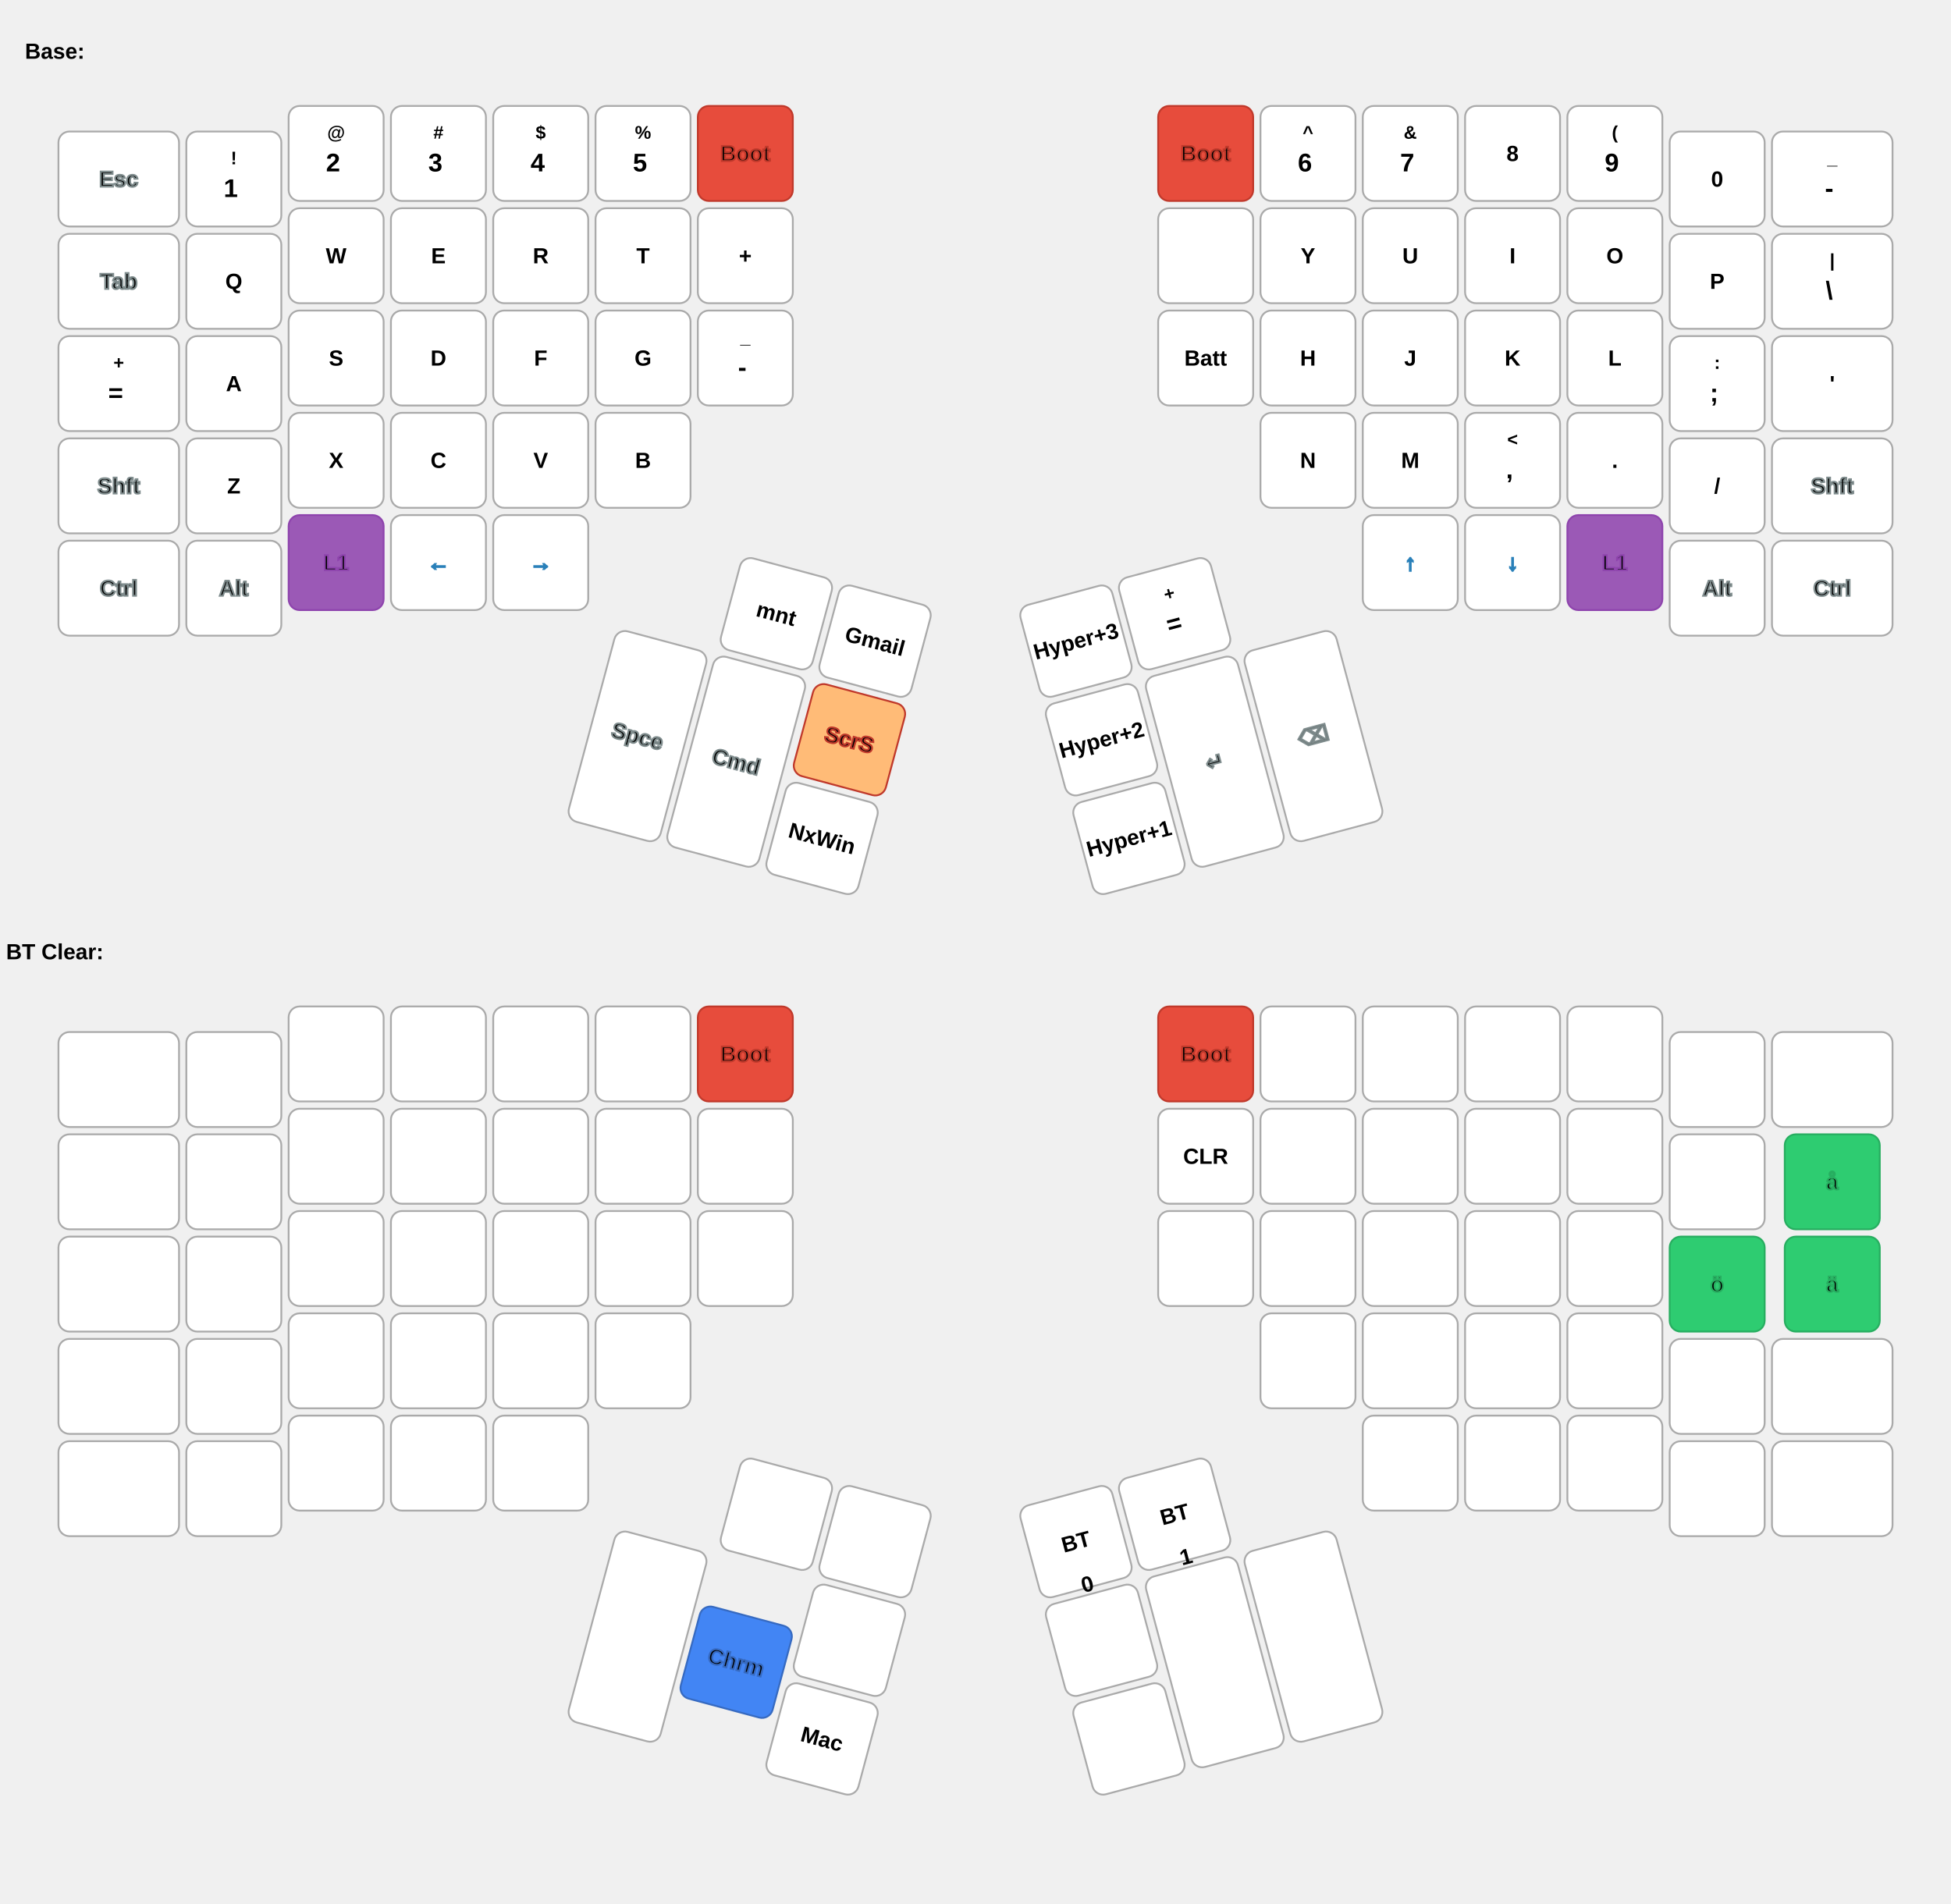
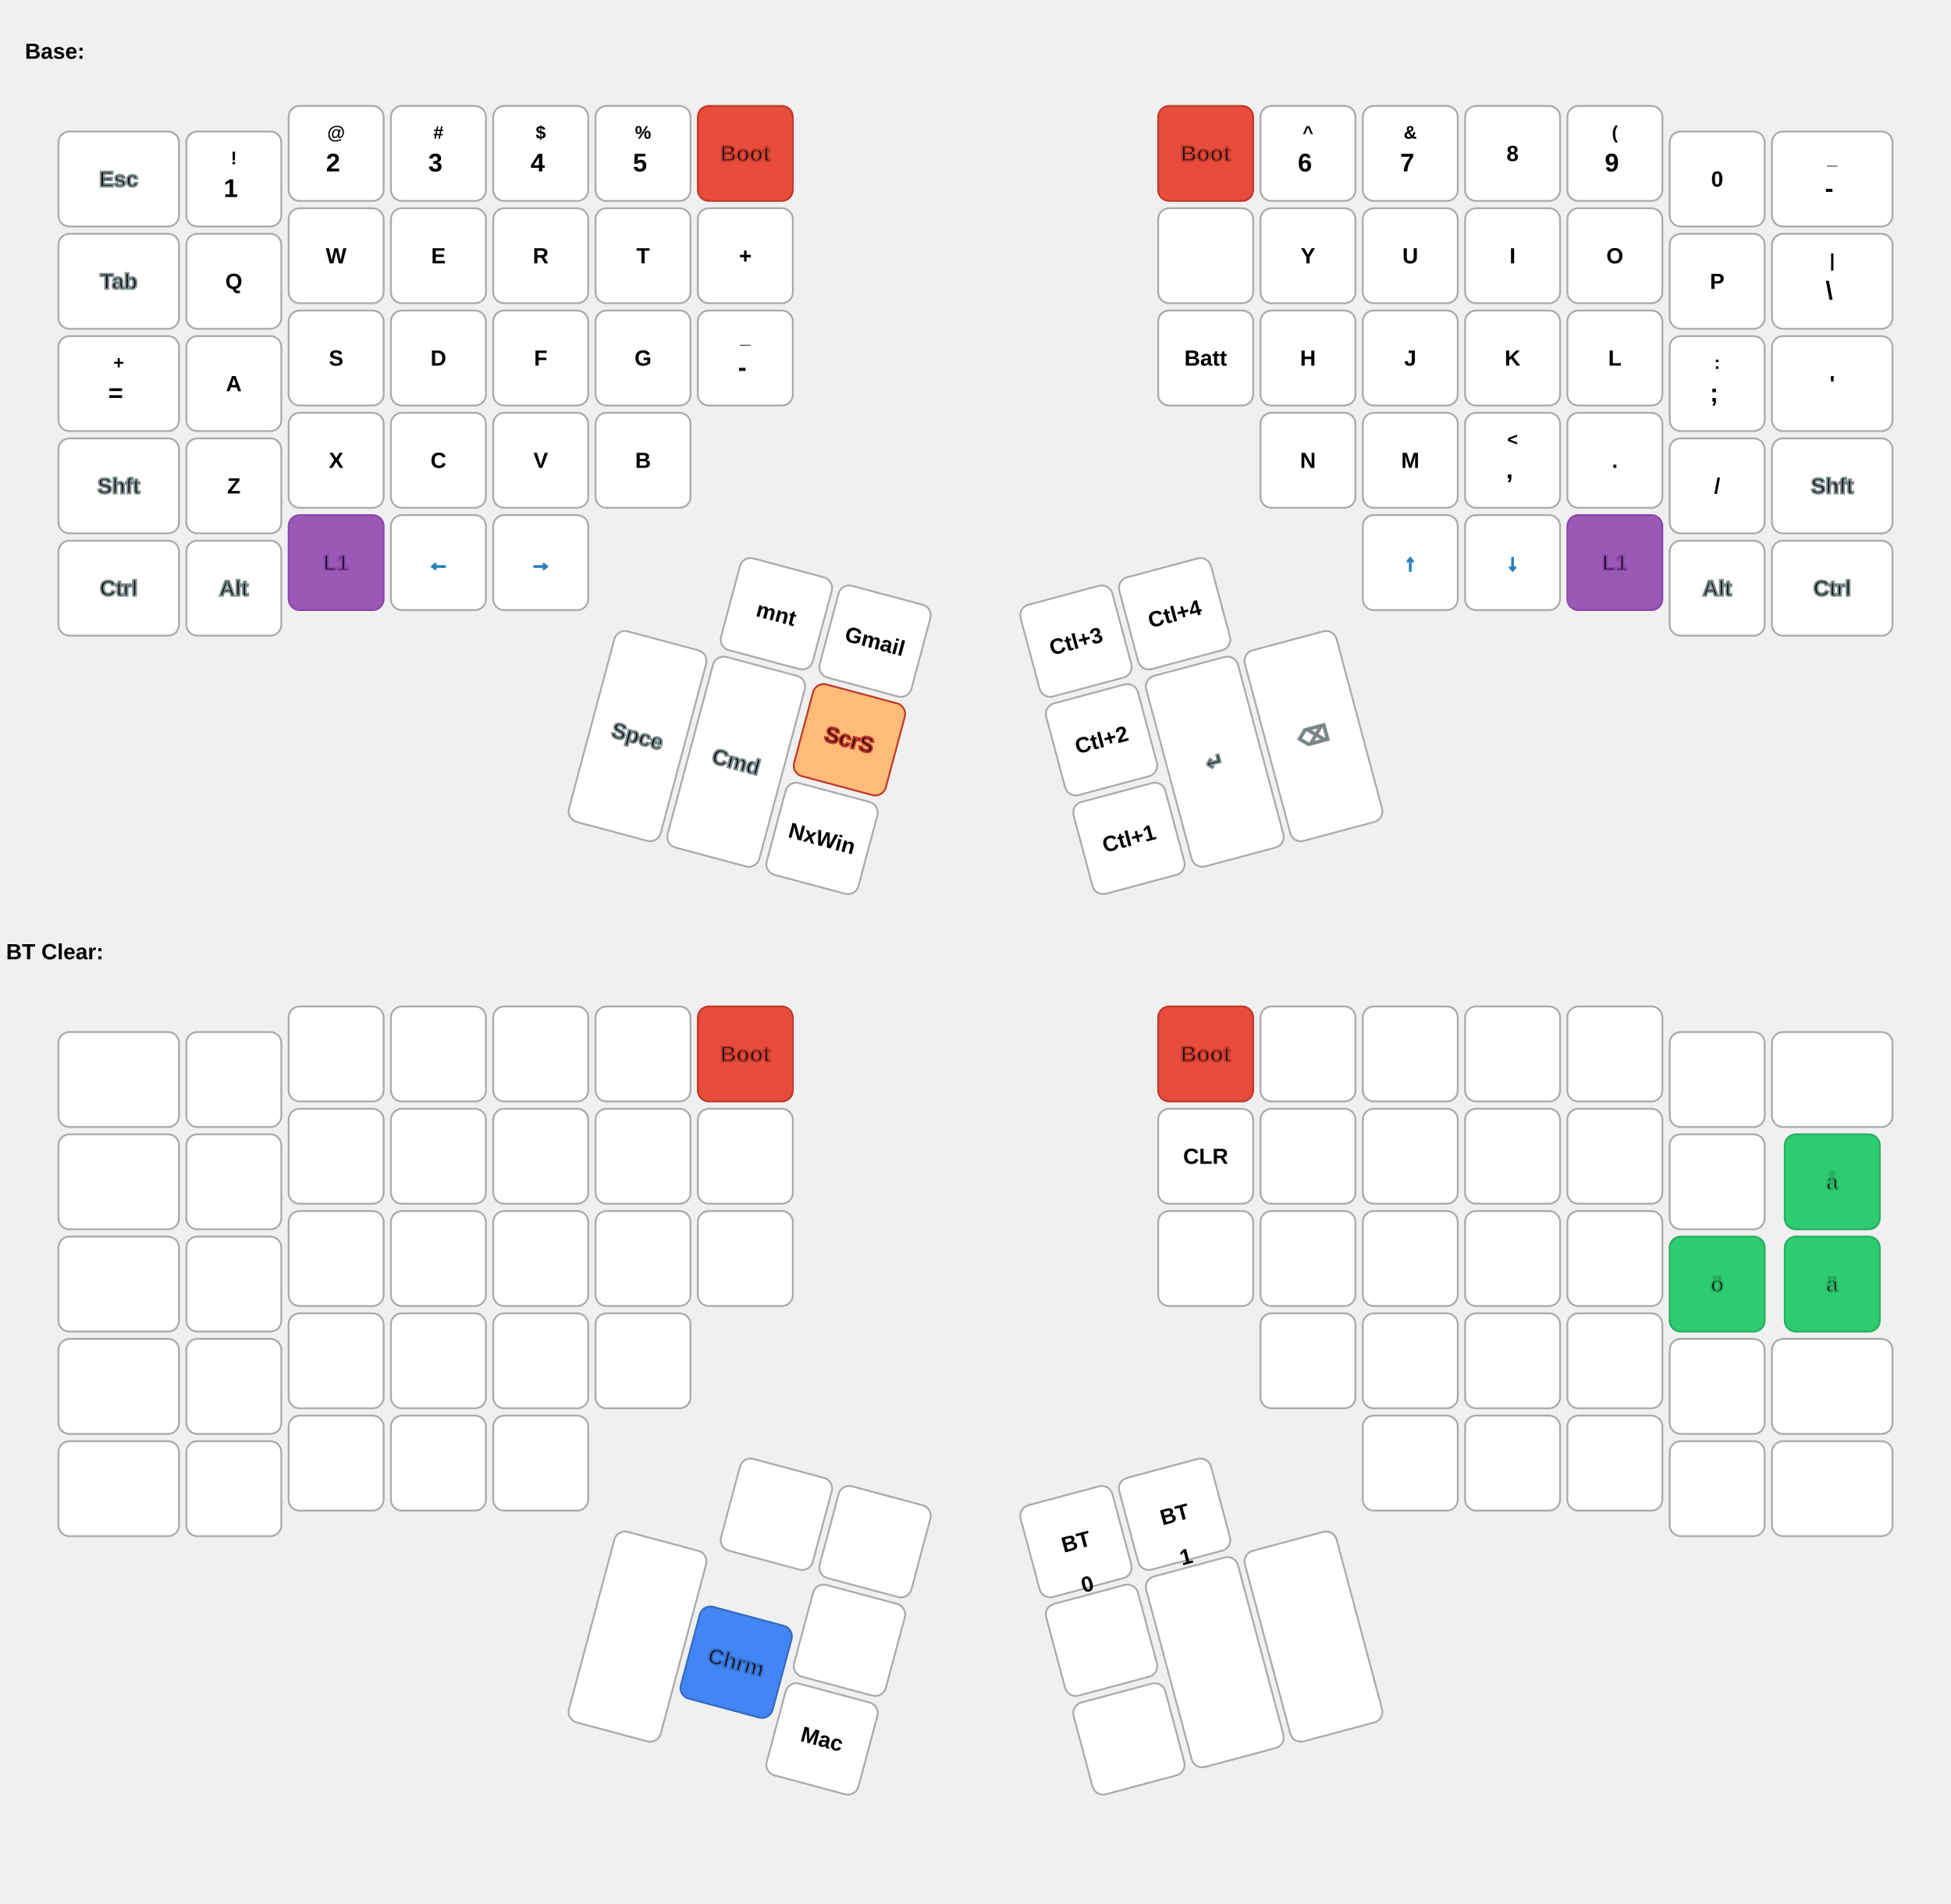
<svg xmlns="http://www.w3.org/2000/svg" width="1068" height="1042" viewBox="0 0 1068 1042" class="keymap">
  <style>/* Base key style */
.key {
  fill: #ffffff;
  stroke: #aaaaaa;
  stroke-width: 1;
}

/* Layer title styling */
.layer-label {
  font-weight: bold;
  font-size: 18px;
  fill: #333333;
  font-family: 'Arial', sans-serif;
}

/* Text styling */
text {
  font-family: 'Arial', sans-serif;
  fill: #000000;
  text-anchor: middle;
  dominant-baseline: central;
  font-weight: 700;
  stroke: none;
} 
/* App shortcuts */
.WhatsApp-key {
  fill: #25D366 !important;
  stroke: #1EA952 !important;
}

.WhatsApp-key rect, rect.WhatsApp-key {
  fill: #25D366 !important;
  stroke: #1EA952 !important;
}

.Spotify-key {
  fill: #1DB954 !important;
  stroke: #169D45 !important;
}

.Spotify-key rect, rect.Spotify-key {
  fill: #1DB954 !important;
  stroke: #169D45 !important;
}

.Chrome-key {
  fill: #4285F4 !important;
  stroke: #366AC1 !important;
}

.Chrome-key rect, rect.Chrome-key {
  fill: #4285F4 !important;
  stroke: #366AC1 !important;
}

.Cursor-key {
  fill: #9B59B6 !important;
  stroke: #8E44AD !important;
}

.Cursor-key rect, rect.Cursor-key {
  fill: #9B59B6 !important;
  stroke: #8E44AD !important;
}

.GitHub-key {
  fill: #1DB954 !important;
  stroke: #169D45 !important;
}

.GitHub-key rect, rect.GitHub-key {
  fill: #1DB954 !important;
  stroke: #169D45 !important;
}

.topLeft-key {
  fill: #33cc33 !important;
  stroke: #1EA952 !important;
}

.topLeft-key rect, rect.topLeft-key {
  fill: #33cc33 !important;
  stroke: #1EA952 !important;
}

.LeftScr-key {
  fill: #E67E22 !important;
  stroke: #D35400 !important;
}

.LeftScr-key rect, rect.LeftScr-key {
  fill: #E67E22 !important;
  stroke: #D35400 !important;
}

.RightScr-key {
  fill: #F39C12 !important;
  stroke: #E67E22 !important;
}

.RightScr-key rect, rect.RightScr-key {
  fill: #F39C12 !important;
  stroke: #E67E22 !important;
}

/* Currency symbols */
.euro-key {
  fill: #2980B9 !important;
  stroke: #2471A3 !important;
}

.euro-key rect, rect.euro-key {
  fill: #2980B9 !important;
  stroke: #2471A3 !important;
}

.pound-key {
  fill: #3498DB !important;
  stroke: #2980B9 !important;
}

.pound-key rect, rect.pound-key {
  fill: #3498DB !important;
  stroke: #2980B9 !important;
}

/* System keys */
.BOOT-key {
  fill: #E74C3C !important;
  stroke: #C0392B !important;
}

.BOOT-key rect, rect.BOOT-key {
  fill: #E74C3C !important;
  stroke: #C0392B !important;
}

.Fn1-key {
  fill: #9B59B6 !important;
  stroke: #8E44AD !important;
}

.Fn1-key rect, rect.Fn1-key {
  fill: #9B59B6 !important;
  stroke: #8E44AD !important;
}

.Fn2-key {
  fill: #8E44AD !important;
  stroke: #7D3C98 !important;
}

.Fn2-key rect, rect.Fn2-key {
  fill: #8E44AD !important;
  stroke: #7D3C98 !important;
}

/* Special characters */
.Email-key {
  fill: #16A085 !important;
  stroke: #0E6655 !important;
}

.Email-key rect, rect.Email-key {
  fill: #16A085 !important;
  stroke: #0E6655 !important;
}

.o-umlaut-key {
  fill: #2ECC71 !important;
  stroke: #27AE60 !important;
}

.o-umlaut-key rect, rect.o-umlaut-key {
  fill: #2ECC71 !important;
  stroke: #27AE60 !important;
}

.a-ring-key {
  fill: #2ECC71 !important;
  stroke: #27AE60 !important;
}

.a-ring-key rect, rect.a-ring-key {
  fill: #2ECC71 !important;
  stroke: #27AE60 !important;
}

.a-umlaut-key {
  fill: #2ECC71 !important;
  stroke: #27AE60 !important;
}

.a-umlaut-key rect, rect.a-umlaut-key {
  fill: #2ECC71 !important;
  stroke: #27AE60 !important;
}

/* Navigation keys */
.arrow-key {
  fill: #3498DB !important;
  stroke: #2980B9 !important;
}

.arrow-key rect, rect.arrow-key {
  fill: #3498DB !important;
  stroke: #2980B9 !important;
}

/* Screenshot */
.Screenshot-key {
  fill: #ffbb77 !important;
  stroke: #C0392B !important;
}

.Screenshot-key rect, rect.Screenshot-key {
  fill: #ffbb77 !important;
  stroke: #C0392B !important;
}

/* Modifiers */
.mod-key {
  fill: #95A5A6 !important;
  stroke: #7F8C8D !important;
}

.mod-key rect, rect.mod-key {
  fill: #95A5A6 !important;
  stroke: #7F8C8D !important;
}

/* Font adjustments to make text more solid */
text, tspan {
  font-family: 'Arial', sans-serif !important;
  font-weight: 700 !important;
  fill: #000000 !important;
  stroke: none !important;
  text-rendering: geometricPrecision !important;
}

/* Ensure all key text is black and bold */
.key text, .key tspan {
  fill: #000000 !important;
  font-weight: 700 !important;
}

/* Make text on colored keys more readable */
.WhatsApp-key text, .WhatsApp-key tspan,
.Spotify-key text, .Spotify-key tspan,
.Chrome-key text, .Chrome-key tspan,
.Cursor-key text, .Cursor-key tspan,
.GitHub-key text, .GitHub-key tspan,
.topLeft-key text, .topLeft-key tspan,
.LeftScr-key text, .LeftScr-key tspan,
.RightScr-key text, .RightScr-key tspan,
.euro-key text, .euro-key tspan,
.pound-key text, .pound-key tspan,
.BOOT-key text, .BOOT-key tspan,
.Fn1-key text, .Fn1-key tspan,
.Fn2-key text, .Fn2-key tspan,
.Email-key text, .Email-key tspan,
.o-umlaut-key text, .o-umlaut-key tspan,
.a-ring-key text, .a-ring-key tspan,
.arrow-key text, .arrow-key tspan,
.Screenshot-key text, .Screenshot-key tspan,
.mod-key text, .mod-key tspan {
  fill: #000000 !important;
  font-weight: 700 !important;
}

/* Shifted symbols styling */
.shifted {
  fill: #555555 !important;
  font-weight: 700 !important;
  font-size: 10px !important;
}

/* Position the shifted symbols above the main key label */
.key text.shifted {
  dominant-baseline: hanging !important;
}

/* Add CSS for dual-labeled keys */
.dual-label {
  position: relative;
  display: block;
}

.primary-label {
  font-size: 14px;
  font-weight: 700;
  text-anchor: middle;
  dominant-baseline: central;
  fill: #000000;
}

.shifted-label {
  font-size: 10px;
  font-weight: 700;
  text-anchor: middle;
  dominant-baseline: hanging;
  fill: #444444;
} </style>
  <g transform="translate(30, 0)" class="layer-Base">
    <text x="0" y="28" class="label" id="Base">Base:</text>
    <g transform="translate(0, 56)">
      <g transform="translate(35, 42)" class="key keypos-0">
        <rect rx="6" ry="6" x="-33" y="-26" width="66" height="52" class="key" />
        <text x="0" y="0" class="key tap">
          <tspan class="mod-key">Esc</tspan>
        </text>
      </g>
      <g transform="translate(98, 42)" class="key keypos-1">
        <rect rx="6" ry="6" x="-26" y="-26" width="52" height="52" class="key" />
        <text x="0" y="0" class="key tap">
          <tspan class="primary-label" y="5">1</tspan>
          <tspan class="shifted-label" x="0" y="-15">!</tspan>
        </text>
      </g>
      <g transform="translate(154, 28)" class="key keypos-2">
        <rect rx="6" ry="6" x="-26" y="-26" width="52" height="52" class="key" />
        <text x="0" y="0" class="key tap">
          <tspan class="primary-label" y="5">2</tspan>
          <tspan class="shifted-label" x="0" y="-15">@</tspan>
        </text>
      </g>
      <g transform="translate(210, 28)" class="key keypos-3">
        <rect rx="6" ry="6" x="-26" y="-26" width="52" height="52" class="key" />
        <text x="0" y="0" class="key tap">
          <tspan class="primary-label" y="5">3</tspan>
          <tspan class="shifted-label" x="0" y="-15">#</tspan>
        </text>
      </g>
      <g transform="translate(266, 28)" class="key keypos-4">
        <rect rx="6" ry="6" x="-26" y="-26" width="52" height="52" class="key" />
        <text x="0" y="0" class="key tap">
          <tspan class="primary-label" y="5">4</tspan>
          <tspan class="shifted-label" x="0" y="-15">$</tspan>
        </text>
      </g>
      <g transform="translate(322, 28)" class="key keypos-5">
        <rect rx="6" ry="6" x="-26" y="-26" width="52" height="52" class="key" />
        <text x="0" y="0" class="key tap">
          <tspan class="primary-label" y="5">5</tspan>
          <tspan class="shifted-label" x="0" y="-15">%</tspan>
        </text>
      </g>
      <g transform="translate(378, 28)" class="key keypos-6">
        <rect class="BOOT-key" x="-26" y="-26" width="52" height="52" rx="6" ry="6" />
        <text x="0" y="0" class="key tap">
          <tspan class="BOOT-key">Boot</tspan>
        </text>
      </g>
      <g transform="translate(630, 28)" class="key keypos-7">
        <rect class="BOOT-key" x="-26" y="-26" width="52" height="52" rx="6" ry="6" />
        <text x="0" y="0" class="key tap">
          <tspan class="BOOT-key">Boot</tspan>
        </text>
      </g>
      <g transform="translate(686, 28)" class="key keypos-8">
        <rect rx="6" ry="6" x="-26" y="-26" width="52" height="52" class="key" />
        <text x="0" y="0" class="key tap">
          <tspan class="primary-label" y="5">6</tspan>
          <tspan class="shifted-label" x="0" y="-15">^</tspan>
        </text>
      </g>
      <g transform="translate(742, 28)" class="key keypos-9">
        <rect rx="6" ry="6" x="-26" y="-26" width="52" height="52" class="key" />
        <text x="0" y="0" class="key tap">
          <tspan class="primary-label" y="5">7</tspan>
          <tspan class="shifted-label" x="0" y="-15">&amp;</tspan>
        </text>
      </g>
      <g transform="translate(798, 28)" class="key keypos-10">
        <rect rx="6" ry="6" x="-26" y="-26" width="52" height="52" class="key" />
        <text x="0" y="0" class="key tap">8</text>
      </g>
      <g transform="translate(854, 28)" class="key keypos-11">
        <rect rx="6" ry="6" x="-26" y="-26" width="52" height="52" class="key" />
        <text x="0" y="0" class="key tap">
          <tspan class="primary-label" y="5">9</tspan>
          <tspan class="shifted-label" x="0" y="-15">(</tspan>
        </text>
      </g>
      <g transform="translate(910, 42)" class="key keypos-12">
        <rect rx="6" ry="6" x="-26" y="-26" width="52" height="52" class="key" />
        <text x="0" y="0" class="key tap">0</text>
      </g>
      <g transform="translate(973, 42)" class="key keypos-13">
        <rect rx="6" ry="6" x="-33" y="-26" width="66" height="52" class="key" />
        <text x="0" y="0" class="key tap">
          <tspan class="primary-label" y="5">-</tspan>
          <tspan class="shifted-label" x="0" y="-15">_</tspan>
        </text>
      </g>
      <g transform="translate(35, 98)" class="key keypos-14">
        <rect rx="6" ry="6" x="-33" y="-26" width="66" height="52" class="key" />
        <text x="0" y="0" class="key tap">
          <tspan class="mod-key">Tab</tspan>
        </text>
      </g>
      <g transform="translate(98, 98)" class="key keypos-15">
        <rect rx="6" ry="6" x="-26" y="-26" width="52" height="52" class="key" />
        <text x="0" y="0" class="key tap">Q</text>
      </g>
      <g transform="translate(154, 84)" class="key keypos-16">
        <rect rx="6" ry="6" x="-26" y="-26" width="52" height="52" class="key" />
        <text x="0" y="0" class="key tap">W</text>
      </g>
      <g transform="translate(210, 84)" class="key keypos-17">
        <rect rx="6" ry="6" x="-26" y="-26" width="52" height="52" class="key" />
        <text x="0" y="0" class="key tap">E</text>
      </g>
      <g transform="translate(266, 84)" class="key keypos-18">
        <rect rx="6" ry="6" x="-26" y="-26" width="52" height="52" class="key" />
        <text x="0" y="0" class="key tap">R</text>
      </g>
      <g transform="translate(322, 84)" class="key keypos-19">
        <rect rx="6" ry="6" x="-26" y="-26" width="52" height="52" class="key" />
        <text x="0" y="0" class="key tap">T</text>
      </g>
      <g transform="translate(378, 84)" class="key keypos-20">
        <rect rx="6" ry="6" x="-26" y="-26" width="52" height="52" class="key" />
        <text x="0" y="0" class="key tap">+</text>
      </g>
      <g transform="translate(630, 84)" class="key keypos-21">
        <rect rx="6" ry="6" x="-26" y="-26" width="52" height="52" class="key" />
      </g>
      <g transform="translate(686, 84)" class="key keypos-22">
        <rect rx="6" ry="6" x="-26" y="-26" width="52" height="52" class="key" />
        <text x="0" y="0" class="key tap">Y</text>
      </g>
      <g transform="translate(742, 84)" class="key keypos-23">
        <rect rx="6" ry="6" x="-26" y="-26" width="52" height="52" class="key" />
        <text x="0" y="0" class="key tap">U</text>
      </g>
      <g transform="translate(798, 84)" class="key keypos-24">
        <rect rx="6" ry="6" x="-26" y="-26" width="52" height="52" class="key" />
        <text x="0" y="0" class="key tap">I</text>
      </g>
      <g transform="translate(854, 84)" class="key keypos-25">
        <rect rx="6" ry="6" x="-26" y="-26" width="52" height="52" class="key" />
        <text x="0" y="0" class="key tap">O</text>
      </g>
      <g transform="translate(910, 98)" class="key keypos-26">
        <rect rx="6" ry="6" x="-26" y="-26" width="52" height="52" class="key" />
        <text x="0" y="0" class="key tap">P</text>
      </g>
      <g transform="translate(973, 98)" class="key keypos-27">
        <rect rx="6" ry="6" x="-33" y="-26" width="66" height="52" class="key" />
        <text x="0" y="0" class="key tap">
          <tspan class="primary-label" y="5">\</tspan>
          <tspan class="shifted-label" x="0" y="-15">|</tspan>
        </text>
      </g>
      <g transform="translate(35, 154)" class="key keypos-28">
        <rect rx="6" ry="6" x="-33" y="-26" width="66" height="52" class="key" />
        <text x="0" y="0" class="key tap">
          <tspan class="primary-label" y="5">=</tspan>
          <tspan class="shifted-label" x="0" y="-15">+</tspan>
        </text>
      </g>
      <g transform="translate(98, 154)" class="key keypos-29">
        <rect rx="6" ry="6" x="-26" y="-26" width="52" height="52" class="key" />
        <text x="0" y="0" class="key tap">A</text>
      </g>
      <g transform="translate(154, 140)" class="key keypos-30">
        <rect rx="6" ry="6" x="-26" y="-26" width="52" height="52" class="key" />
        <text x="0" y="0" class="key tap">S</text>
      </g>
      <g transform="translate(210, 140)" class="key keypos-31">
        <rect rx="6" ry="6" x="-26" y="-26" width="52" height="52" class="key" />
        <text x="0" y="0" class="key tap">D</text>
      </g>
      <g transform="translate(266, 140)" class="key keypos-32">
        <rect rx="6" ry="6" x="-26" y="-26" width="52" height="52" class="key" />
        <text x="0" y="0" class="key tap">F</text>
      </g>
      <g transform="translate(322, 140)" class="key keypos-33">
        <rect rx="6" ry="6" x="-26" y="-26" width="52" height="52" class="key" />
        <text x="0" y="0" class="key tap">G</text>
      </g>
      <g transform="translate(378, 140)" class="key keypos-34">
        <rect rx="6" ry="6" x="-26" y="-26" width="52" height="52" class="key" />
        <text x="0" y="0" class="key tap">
          <tspan class="primary-label" y="5">-</tspan>
          <tspan class="shifted-label" x="0" y="-15">_</tspan>
        </text>
      </g>
      <g transform="translate(395, 280) rotate(15.0)" class="key keypos-35">
        <rect rx="6" ry="6" x="-26" y="-26" width="52" height="52" class="key" />
        <text x="0" y="0" class="key tap">mnt</text>
      </g>
      <g transform="translate(449, 295) rotate(15.0)" class="key keypos-36">
        <rect rx="6" ry="6" x="-26" y="-26" width="52" height="52" class="key" />
        <text x="0" y="0" class="key tap">Gmail</text>
      </g>
      <g transform="translate(559, 295) rotate(-15.0)" class="key keypos-37">
        <rect rx="6" ry="6" x="-26" y="-26" width="52" height="52" class="key" />
-         <text x="0" y="0" class="key tap">Hyper+3</text>
+         <text x="0" y="0" class="key tap">Ctl+3</text>
      </g>
      <g transform="translate(613, 280) rotate(-15.0)" class="key keypos-38">
        <rect rx="6" ry="6" x="-26" y="-26" width="52" height="52" class="key" />
-         <text x="0" y="0" class="key tap">
-           <tspan class="primary-label" y="5">=</tspan>
-           <tspan class="shifted-label" x="0" y="-15">+</tspan>
-         </text>
+         <text x="0" y="0" class="key tap">Ctl+4</text>
      </g>
      <g transform="translate(630, 140)" class="key keypos-39">
        <rect rx="6" ry="6" x="-26" y="-26" width="52" height="52" class="key" />
        <text x="0" y="0" class="key tap">Batt</text>
      </g>
      <g transform="translate(686, 140)" class="key keypos-40">
        <rect rx="6" ry="6" x="-26" y="-26" width="52" height="52" class="key" />
        <text x="0" y="0" class="key tap">H</text>
      </g>
      <g transform="translate(742, 140)" class="key keypos-41">
        <rect rx="6" ry="6" x="-26" y="-26" width="52" height="52" class="key" />
        <text x="0" y="0" class="key tap">J</text>
      </g>
      <g transform="translate(798, 140)" class="key keypos-42">
        <rect rx="6" ry="6" x="-26" y="-26" width="52" height="52" class="key" />
        <text x="0" y="0" class="key tap">K</text>
      </g>
      <g transform="translate(854, 140)" class="key keypos-43">
        <rect rx="6" ry="6" x="-26" y="-26" width="52" height="52" class="key" />
        <text x="0" y="0" class="key tap">L</text>
      </g>
      <g transform="translate(910, 154)" class="key keypos-44">
        <rect rx="6" ry="6" x="-26" y="-26" width="52" height="52" class="key" />
        <text x="0" y="0" class="key tap">
          <tspan class="primary-label" y="5">;</tspan>
          <tspan class="shifted-label" x="0" y="-15">:</tspan>
        </text>
      </g>
      <g transform="translate(973, 154)" class="key keypos-45">
        <rect rx="6" ry="6" x="-33" y="-26" width="66" height="52" class="key" />
        <text x="0" y="0" class="key tap">'</text>
      </g>
      <g transform="translate(35, 210)" class="key keypos-46">
        <rect rx="6" ry="6" x="-33" y="-26" width="66" height="52" class="key" />
        <text x="0" y="0" class="key tap">
          <tspan class="mod-key">Shft</tspan>
        </text>
      </g>
      <g transform="translate(98, 210)" class="key keypos-47">
        <rect rx="6" ry="6" x="-26" y="-26" width="52" height="52" class="key" />
        <text x="0" y="0" class="key tap">Z</text>
      </g>
      <g transform="translate(154, 196)" class="key keypos-48">
        <rect rx="6" ry="6" x="-26" y="-26" width="52" height="52" class="key" />
        <text x="0" y="0" class="key tap">X</text>
      </g>
      <g transform="translate(210, 196)" class="key keypos-49">
        <rect rx="6" ry="6" x="-26" y="-26" width="52" height="52" class="key" />
        <text x="0" y="0" class="key tap">C</text>
      </g>
      <g transform="translate(266, 196)" class="key keypos-50">
        <rect rx="6" ry="6" x="-26" y="-26" width="52" height="52" class="key" />
        <text x="0" y="0" class="key tap">V</text>
      </g>
      <g transform="translate(322, 196)" class="key keypos-51">
        <rect rx="6" ry="6" x="-26" y="-26" width="52" height="52" class="key" />
        <text x="0" y="0" class="key tap">B</text>
      </g>
      <g transform="translate(435, 349) rotate(15.0)" class="key keypos-52">
        <rect class="Screenshot-key" x="-26" y="-26" width="52" height="52" rx="6" ry="6" />
        <text x="0" y="0" class="key tap">
          <tspan class="Screenshot-key">ScrS</tspan>
        </text>
      </g>
      <g transform="translate(573, 349) rotate(-15.0)" class="key keypos-53">
        <rect rx="6" ry="6" x="-26" y="-26" width="52" height="52" class="key" />
-         <text x="0" y="0" class="key tap">Hyper+2</text>
+         <text x="0" y="0" class="key tap">Ctl+2</text>
      </g>
      <g transform="translate(686, 196)" class="key keypos-54">
        <rect rx="6" ry="6" x="-26" y="-26" width="52" height="52" class="key" />
        <text x="0" y="0" class="key tap">N</text>
      </g>
      <g transform="translate(742, 196)" class="key keypos-55">
        <rect rx="6" ry="6" x="-26" y="-26" width="52" height="52" class="key" />
        <text x="0" y="0" class="key tap">M</text>
      </g>
      <g transform="translate(798, 196)" class="key keypos-56">
        <rect rx="6" ry="6" x="-26" y="-26" width="52" height="52" class="key" />
        <text x="0" y="0" class="key tap">
          <tspan class="primary-label" y="5">,</tspan>
          <tspan class="shifted-label" x="0" y="-15">&lt;</tspan>
        </text>
      </g>
      <g transform="translate(854, 196)" class="key keypos-57">
        <rect rx="6" ry="6" x="-26" y="-26" width="52" height="52" class="key" />
        <text x="0" y="0" class="key tap">.</text>
      </g>
      <g transform="translate(910, 210)" class="key keypos-58">
        <rect rx="6" ry="6" x="-26" y="-26" width="52" height="52" class="key" />
        <text x="0" y="0" class="key tap">/</text>
      </g>
      <g transform="translate(973, 210)" class="key keypos-59">
        <rect rx="6" ry="6" x="-33" y="-26" width="66" height="52" class="key" />
        <text x="0" y="0" class="key tap">
          <tspan class="mod-key">Shft</tspan>
        </text>
      </g>
      <g transform="translate(35, 266)" class="key keypos-60">
        <rect rx="6" ry="6" x="-33" y="-26" width="66" height="52" class="key" />
        <text x="0" y="0" class="key tap">
          <tspan class="mod-key">Ctrl</tspan>
        </text>
      </g>
      <g transform="translate(98, 266)" class="key keypos-61">
        <rect rx="6" ry="6" x="-26" y="-26" width="52" height="52" class="key" />
        <text x="0" y="0" class="key tap">
          <tspan class="mod-key">Alt</tspan>
        </text>
      </g>
      <g transform="translate(154, 252)" class="key keypos-62">
        <rect class="Fn1-key" x="-26" y="-26" width="52" height="52" rx="6" ry="6" />
        <text x="0" y="0" class="key tap">
          <tspan class="Fn1-key">L1</tspan>
        </text>
      </g>
      <g transform="translate(210, 252)" class="key keypos-63">
        <rect rx="6" ry="6" x="-26" y="-26" width="52" height="52" class="key" />
        <text x="0" y="0" class="key tap">
          <tspan class="arrow-key">←</tspan>
        </text>
      </g>
      <g transform="translate(266, 252)" class="key keypos-64">
        <rect rx="6" ry="6" x="-26" y="-26" width="52" height="52" class="key" />
        <text x="0" y="0" class="key tap">
          <tspan class="arrow-key">→</tspan>
        </text>
      </g>
      <g transform="translate(319, 347) rotate(15.0)" class="key keypos-65">
        <rect rx="6" ry="6" x="-26" y="-54" width="52" height="108" class="key" />
        <text x="0" y="0" class="key tap">
          <tspan class="mod-key">Spce</tspan>
        </text>
      </g>
      <g transform="translate(373, 361) rotate(15.0)" class="key keypos-66">
        <rect rx="6" ry="6" x="-26" y="-54" width="52" height="108" class="key" />
        <text x="0" y="0" class="key tap">
          <tspan class="mod-key">Cmd</tspan>
        </text>
      </g>
      <g transform="translate(420, 403) rotate(15.0)" class="key keypos-67">
        <rect rx="6" ry="6" x="-26" y="-26" width="52" height="52" class="key" />
        <text x="0" y="0" class="key tap">NxWin</text>
      </g>
      <g transform="translate(588, 403) rotate(-15.0)" class="key keypos-68">
        <rect rx="6" ry="6" x="-26" y="-26" width="52" height="52" class="key" />
-         <text x="0" y="0" class="key tap">Hyper+1</text>
+         <text x="0" y="0" class="key tap">Ctl+1</text>
      </g>
      <g transform="translate(635, 361) rotate(-15.0)" class="key keypos-69">
        <rect rx="6" ry="6" x="-26" y="-54" width="52" height="108" class="key" />
        <text x="0" y="0" class="key tap">
          <tspan class="mod-key">↵</tspan>
        </text>
      </g>
      <g transform="translate(689, 347) rotate(-15.0)" class="key keypos-70">
        <rect rx="6" ry="6" x="-26" y="-54" width="52" height="108" class="key" />
        <text x="0" y="0" class="key tap">
          <tspan class="mod-key">⌫</tspan>
        </text>
      </g>
      <g transform="translate(742, 252)" class="key keypos-71">
        <rect rx="6" ry="6" x="-26" y="-26" width="52" height="52" class="key" />
        <text x="0" y="0" class="key tap">
          <tspan class="arrow-key">↑</tspan>
        </text>
      </g>
      <g transform="translate(798, 252)" class="key keypos-72">
        <rect rx="6" ry="6" x="-26" y="-26" width="52" height="52" class="key" />
        <text x="0" y="0" class="key tap">
          <tspan class="arrow-key">↓</tspan>
        </text>
      </g>
      <g transform="translate(854, 252)" class="key keypos-73">
        <rect class="Fn1-key" x="-26" y="-26" width="52" height="52" rx="6" ry="6" />
        <text x="0" y="0" class="key tap">
          <tspan class="Fn1-key">L1</tspan>
        </text>
      </g>
      <g transform="translate(910, 266)" class="key keypos-74">
        <rect rx="6" ry="6" x="-26" y="-26" width="52" height="52" class="key" />
        <text x="0" y="0" class="key tap">
          <tspan class="mod-key">Alt</tspan>
        </text>
      </g>
      <g transform="translate(973, 266)" class="key keypos-75">
        <rect rx="6" ry="6" x="-33" y="-26" width="66" height="52" class="key" />
        <text x="0" y="0" class="key tap">
          <tspan class="mod-key">Ctrl</tspan>
        </text>
      </g>
    </g>
  </g>
  <g transform="translate(30, 493)" class="layer-BT Clear">
    <text x="0" y="28" class="label" id="BT-Clear">BT Clear:</text>
    <g transform="translate(0, 56)">
      <g transform="translate(35, 42)" class="key keypos-0">
        <rect rx="6" ry="6" x="-33" y="-26" width="66" height="52" class="key" />
      </g>
      <g transform="translate(98, 42)" class="key keypos-1">
        <rect rx="6" ry="6" x="-26" y="-26" width="52" height="52" class="key" />
      </g>
      <g transform="translate(154, 28)" class="key keypos-2">
        <rect rx="6" ry="6" x="-26" y="-26" width="52" height="52" class="key" />
      </g>
      <g transform="translate(210, 28)" class="key keypos-3">
        <rect rx="6" ry="6" x="-26" y="-26" width="52" height="52" class="key" />
      </g>
      <g transform="translate(266, 28)" class="key keypos-4">
        <rect rx="6" ry="6" x="-26" y="-26" width="52" height="52" class="key" />
      </g>
      <g transform="translate(322, 28)" class="key keypos-5">
        <rect rx="6" ry="6" x="-26" y="-26" width="52" height="52" class="key" />
      </g>
      <g transform="translate(378, 28)" class="key keypos-6">
        <rect class="BOOT-key" x="-26" y="-26" width="52" height="52" rx="6" ry="6" />
        <text x="0" y="0" class="key tap">
          <tspan class="BOOT-key">Boot</tspan>
        </text>
      </g>
      <g transform="translate(630, 28)" class="key keypos-7">
        <rect class="BOOT-key" x="-26" y="-26" width="52" height="52" rx="6" ry="6" />
        <text x="0" y="0" class="key tap">
          <tspan class="BOOT-key">Boot</tspan>
        </text>
      </g>
      <g transform="translate(686, 28)" class="key keypos-8">
        <rect rx="6" ry="6" x="-26" y="-26" width="52" height="52" class="key" />
      </g>
      <g transform="translate(742, 28)" class="key keypos-9">
        <rect rx="6" ry="6" x="-26" y="-26" width="52" height="52" class="key" />
      </g>
      <g transform="translate(798, 28)" class="key keypos-10">
        <rect rx="6" ry="6" x="-26" y="-26" width="52" height="52" class="key" />
      </g>
      <g transform="translate(854, 28)" class="key keypos-11">
        <rect rx="6" ry="6" x="-26" y="-26" width="52" height="52" class="key" />
      </g>
      <g transform="translate(910, 42)" class="key keypos-12">
        <rect rx="6" ry="6" x="-26" y="-26" width="52" height="52" class="key" />
      </g>
      <g transform="translate(973, 42)" class="key keypos-13">
        <rect rx="6" ry="6" x="-33" y="-26" width="66" height="52" class="key" />
      </g>
      <g transform="translate(35, 98)" class="key keypos-14">
        <rect rx="6" ry="6" x="-33" y="-26" width="66" height="52" class="key" />
      </g>
      <g transform="translate(98, 98)" class="key keypos-15">
        <rect rx="6" ry="6" x="-26" y="-26" width="52" height="52" class="key" />
      </g>
      <g transform="translate(154, 84)" class="key keypos-16">
        <rect rx="6" ry="6" x="-26" y="-26" width="52" height="52" class="key" />
      </g>
      <g transform="translate(210, 84)" class="key keypos-17">
        <rect rx="6" ry="6" x="-26" y="-26" width="52" height="52" class="key" />
      </g>
      <g transform="translate(266, 84)" class="key keypos-18">
        <rect rx="6" ry="6" x="-26" y="-26" width="52" height="52" class="key" />
      </g>
      <g transform="translate(322, 84)" class="key keypos-19">
        <rect rx="6" ry="6" x="-26" y="-26" width="52" height="52" class="key" />
      </g>
      <g transform="translate(378, 84)" class="key keypos-20">
        <rect rx="6" ry="6" x="-26" y="-26" width="52" height="52" class="key" />
      </g>
      <g transform="translate(630, 84)" class="key keypos-21">
        <rect rx="6" ry="6" x="-26" y="-26" width="52" height="52" class="key" />
        <text x="0" y="0" class="key tap">CLR</text>
      </g>
      <g transform="translate(686, 84)" class="key keypos-22">
        <rect rx="6" ry="6" x="-26" y="-26" width="52" height="52" class="key" />
      </g>
      <g transform="translate(742, 84)" class="key keypos-23">
        <rect rx="6" ry="6" x="-26" y="-26" width="52" height="52" class="key" />
      </g>
      <g transform="translate(798, 84)" class="key keypos-24">
        <rect rx="6" ry="6" x="-26" y="-26" width="52" height="52" class="key" />
      </g>
      <g transform="translate(854, 84)" class="key keypos-25">
        <rect rx="6" ry="6" x="-26" y="-26" width="52" height="52" class="key" />
      </g>
      <g transform="translate(910, 98)" class="key keypos-26">
        <rect rx="6" ry="6" x="-26" y="-26" width="52" height="52" class="key" />
      </g>
      <g transform="translate(973, 98)" class="key keypos-27">
        <rect class="a-ring-key" x="-26" y="-26" width="52" height="52" rx="6" ry="6" />
        <text x="0" y="0" class="key tap">
          <tspan class="a-ring-key">å</tspan>
        </text>
      </g>
      <g transform="translate(35, 154)" class="key keypos-28">
        <rect rx="6" ry="6" x="-33" y="-26" width="66" height="52" class="key" />
      </g>
      <g transform="translate(98, 154)" class="key keypos-29">
        <rect rx="6" ry="6" x="-26" y="-26" width="52" height="52" class="key" />
      </g>
      <g transform="translate(154, 140)" class="key keypos-30">
        <rect rx="6" ry="6" x="-26" y="-26" width="52" height="52" class="key" />
      </g>
      <g transform="translate(210, 140)" class="key keypos-31">
        <rect rx="6" ry="6" x="-26" y="-26" width="52" height="52" class="key" />
      </g>
      <g transform="translate(266, 140)" class="key keypos-32">
        <rect rx="6" ry="6" x="-26" y="-26" width="52" height="52" class="key" />
      </g>
      <g transform="translate(322, 140)" class="key keypos-33">
        <rect rx="6" ry="6" x="-26" y="-26" width="52" height="52" class="key" />
      </g>
      <g transform="translate(378, 140)" class="key keypos-34">
        <rect rx="6" ry="6" x="-26" y="-26" width="52" height="52" class="key" />
      </g>
      <g transform="translate(395, 280) rotate(15.0)" class="key keypos-35">
        <rect rx="6" ry="6" x="-26" y="-26" width="52" height="52" class="key" />
      </g>
      <g transform="translate(449, 295) rotate(15.0)" class="key keypos-36">
        <rect rx="6" ry="6" x="-26" y="-26" width="52" height="52" class="key" />
      </g>
      <g transform="translate(559, 295) rotate(-15.0)" class="key keypos-37">
        <rect rx="6" ry="6" x="-26" y="-26" width="52" height="52" class="key" />
        <text x="0" y="0" class="key tap">BT</text>
        <text x="0" y="24" class="key hold">0</text>
      </g>
      <g transform="translate(613, 280) rotate(-15.0)" class="key keypos-38">
        <rect rx="6" ry="6" x="-26" y="-26" width="52" height="52" class="key" />
        <text x="0" y="0" class="key tap">BT</text>
        <text x="0" y="24" class="key hold">1</text>
      </g>
      <g transform="translate(630, 140)" class="key keypos-39">
        <rect rx="6" ry="6" x="-26" y="-26" width="52" height="52" class="key" />
      </g>
      <g transform="translate(686, 140)" class="key keypos-40">
        <rect rx="6" ry="6" x="-26" y="-26" width="52" height="52" class="key" />
      </g>
      <g transform="translate(742, 140)" class="key keypos-41">
        <rect rx="6" ry="6" x="-26" y="-26" width="52" height="52" class="key" />
      </g>
      <g transform="translate(798, 140)" class="key keypos-42">
        <rect rx="6" ry="6" x="-26" y="-26" width="52" height="52" class="key" />
      </g>
      <g transform="translate(854, 140)" class="key keypos-43">
        <rect rx="6" ry="6" x="-26" y="-26" width="52" height="52" class="key" />
      </g>
      <g transform="translate(910, 154)" class="key keypos-44">
        <rect class="o-umlaut-key" x="-26" y="-26" width="52" height="52" rx="6" ry="6" />
        <text x="0" y="0" class="key tap">
          <tspan class="o-umlaut-key">ö</tspan>
        </text>
      </g>
      <g transform="translate(973, 154)" class="key keypos-45">
        <rect class="a-umlaut-key" x="-26" y="-26" width="52" height="52" rx="6" ry="6" />
        <text x="0" y="0" class="key tap">
          <tspan class="a-umlaut-key">ä</tspan>
        </text>
      </g>
      <g transform="translate(35, 210)" class="key keypos-46">
        <rect rx="6" ry="6" x="-33" y="-26" width="66" height="52" class="key" />
      </g>
      <g transform="translate(98, 210)" class="key keypos-47">
        <rect rx="6" ry="6" x="-26" y="-26" width="52" height="52" class="key" />
      </g>
      <g transform="translate(154, 196)" class="key keypos-48">
        <rect rx="6" ry="6" x="-26" y="-26" width="52" height="52" class="key" />
      </g>
      <g transform="translate(210, 196)" class="key keypos-49">
        <rect rx="6" ry="6" x="-26" y="-26" width="52" height="52" class="key" />
      </g>
      <g transform="translate(266, 196)" class="key keypos-50">
        <rect rx="6" ry="6" x="-26" y="-26" width="52" height="52" class="key" />
      </g>
      <g transform="translate(322, 196)" class="key keypos-51">
        <rect rx="6" ry="6" x="-26" y="-26" width="52" height="52" class="key" />
      </g>
      <g transform="translate(435, 349) rotate(15.0)" class="key keypos-52">
        <rect rx="6" ry="6" x="-26" y="-26" width="52" height="52" class="key" />
      </g>
      <g transform="translate(573, 349) rotate(-15.0)" class="key keypos-53">
        <rect rx="6" ry="6" x="-26" y="-26" width="52" height="52" class="key" />
      </g>
      <g transform="translate(686, 196)" class="key keypos-54">
        <rect rx="6" ry="6" x="-26" y="-26" width="52" height="52" class="key" />
      </g>
      <g transform="translate(742, 196)" class="key keypos-55">
        <rect rx="6" ry="6" x="-26" y="-26" width="52" height="52" class="key" />
      </g>
      <g transform="translate(798, 196)" class="key keypos-56">
        <rect rx="6" ry="6" x="-26" y="-26" width="52" height="52" class="key" />
      </g>
      <g transform="translate(854, 196)" class="key keypos-57">
        <rect rx="6" ry="6" x="-26" y="-26" width="52" height="52" class="key" />
      </g>
      <g transform="translate(910, 210)" class="key keypos-58">
        <rect rx="6" ry="6" x="-26" y="-26" width="52" height="52" class="key" />
      </g>
      <g transform="translate(973, 210)" class="key keypos-59">
        <rect rx="6" ry="6" x="-33" y="-26" width="66" height="52" class="key" />
      </g>
      <g transform="translate(35, 266)" class="key keypos-60">
        <rect rx="6" ry="6" x="-33" y="-26" width="66" height="52" class="key" />
      </g>
      <g transform="translate(98, 266)" class="key keypos-61">
        <rect rx="6" ry="6" x="-26" y="-26" width="52" height="52" class="key" />
      </g>
      <g transform="translate(154, 252)" class="key keypos-62">
        <rect rx="6" ry="6" x="-26" y="-26" width="52" height="52" class="key" />
      </g>
      <g transform="translate(210, 252)" class="key keypos-63">
        <rect rx="6" ry="6" x="-26" y="-26" width="52" height="52" class="key" />
      </g>
      <g transform="translate(266, 252)" class="key keypos-64">
        <rect rx="6" ry="6" x="-26" y="-26" width="52" height="52" class="key" />
      </g>
      <g transform="translate(319, 347) rotate(15.0)" class="key keypos-65">
        <rect rx="6" ry="6" x="-26" y="-54" width="52" height="108" class="key" />
      </g>
      <g transform="translate(373, 361) rotate(15.0)" class="key keypos-66">
        <rect class="Chrome-key" x="-26" y="-26" width="52" height="52" rx="6" ry="6" />
        <text x="0" y="0" class="key tap">
          <tspan class="Chrome-key">Chrm</tspan>
        </text>
      </g>
      <g transform="translate(420, 403) rotate(15.0)" class="key keypos-67">
        <rect rx="6" ry="6" x="-26" y="-26" width="52" height="52" class="key" />
        <text x="0" y="0" class="key tap">Mac</text>
      </g>
      <g transform="translate(588, 403) rotate(-15.0)" class="key keypos-68">
        <rect rx="6" ry="6" x="-26" y="-26" width="52" height="52" class="key" />
      </g>
      <g transform="translate(635, 361) rotate(-15.0)" class="key keypos-69">
        <rect rx="6" ry="6" x="-26" y="-54" width="52" height="108" class="key" />
      </g>
      <g transform="translate(689, 347) rotate(-15.0)" class="key keypos-70">
        <rect rx="6" ry="6" x="-26" y="-54" width="52" height="108" class="key" />
      </g>
      <g transform="translate(742, 252)" class="key keypos-71">
        <rect rx="6" ry="6" x="-26" y="-26" width="52" height="52" class="key" />
      </g>
      <g transform="translate(798, 252)" class="key keypos-72">
        <rect rx="6" ry="6" x="-26" y="-26" width="52" height="52" class="key" />
      </g>
      <g transform="translate(854, 252)" class="key keypos-73">
        <rect rx="6" ry="6" x="-26" y="-26" width="52" height="52" class="key" />
      </g>
      <g transform="translate(910, 266)" class="key keypos-74">
        <rect rx="6" ry="6" x="-26" y="-26" width="52" height="52" class="key" />
      </g>
      <g transform="translate(973, 266)" class="key keypos-75">
        <rect rx="6" ry="6" x="-33" y="-26" width="66" height="52" class="key" />
      </g>
    </g>
  </g>
</svg>
